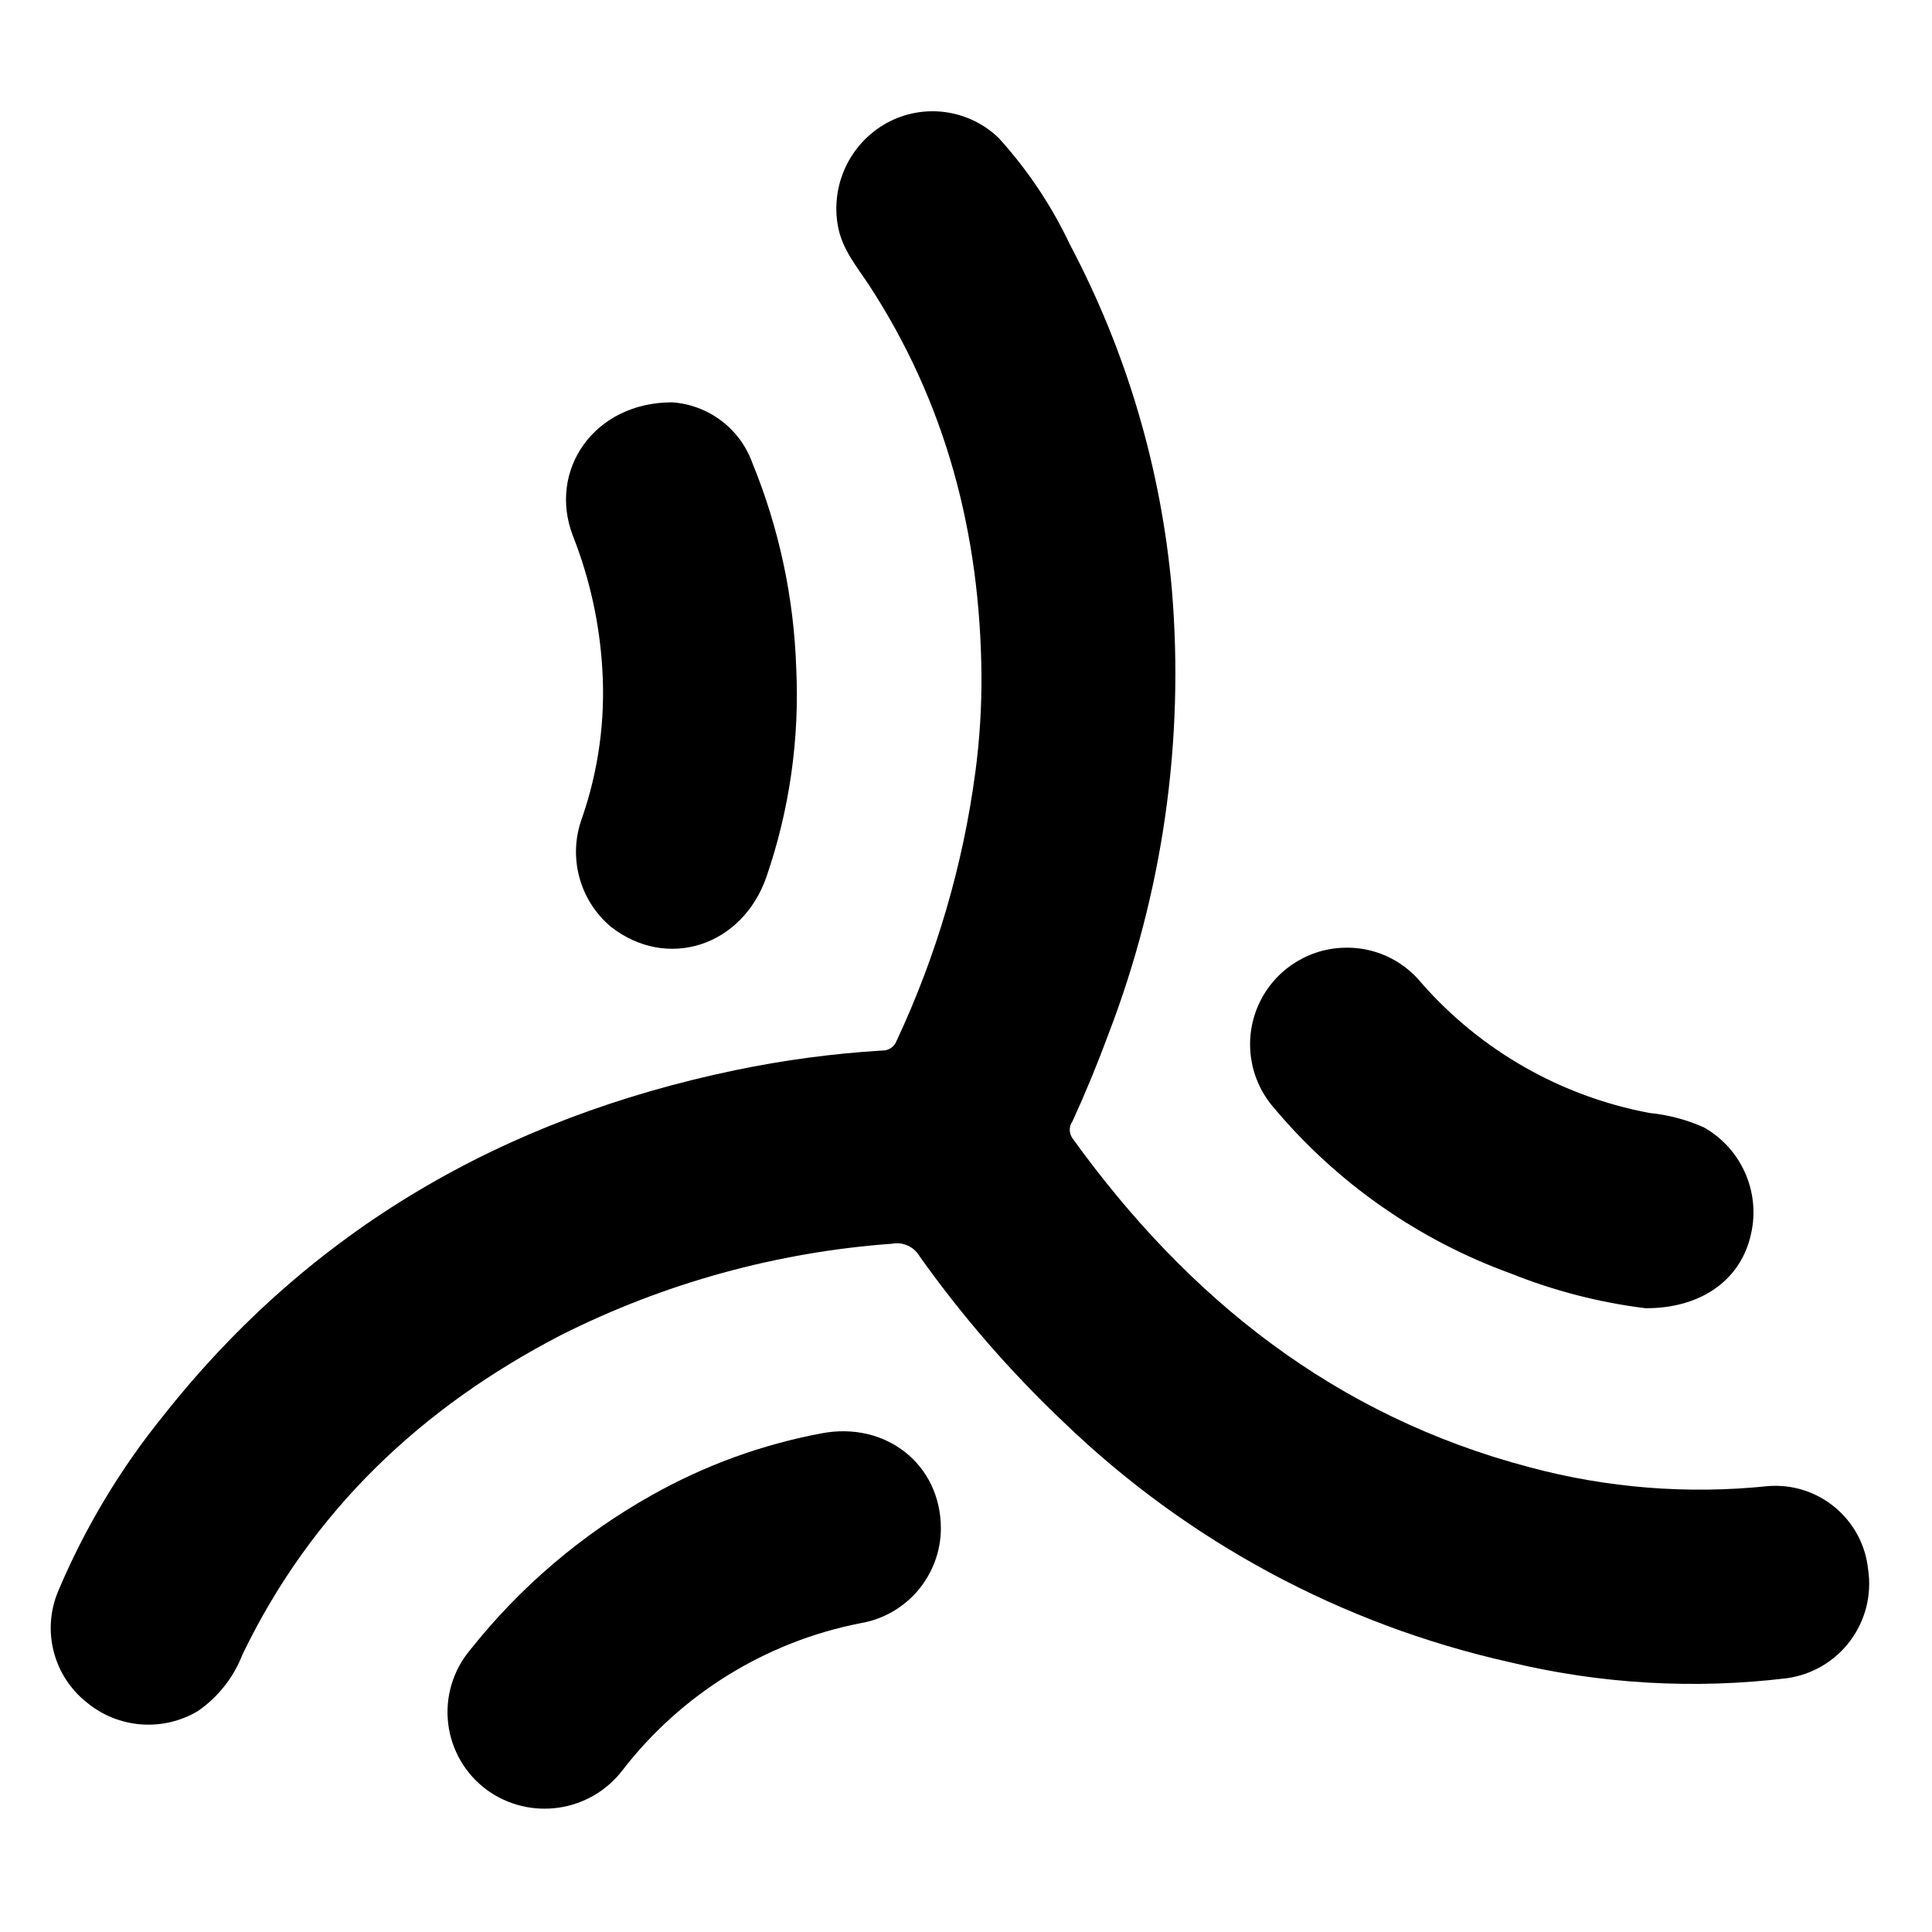
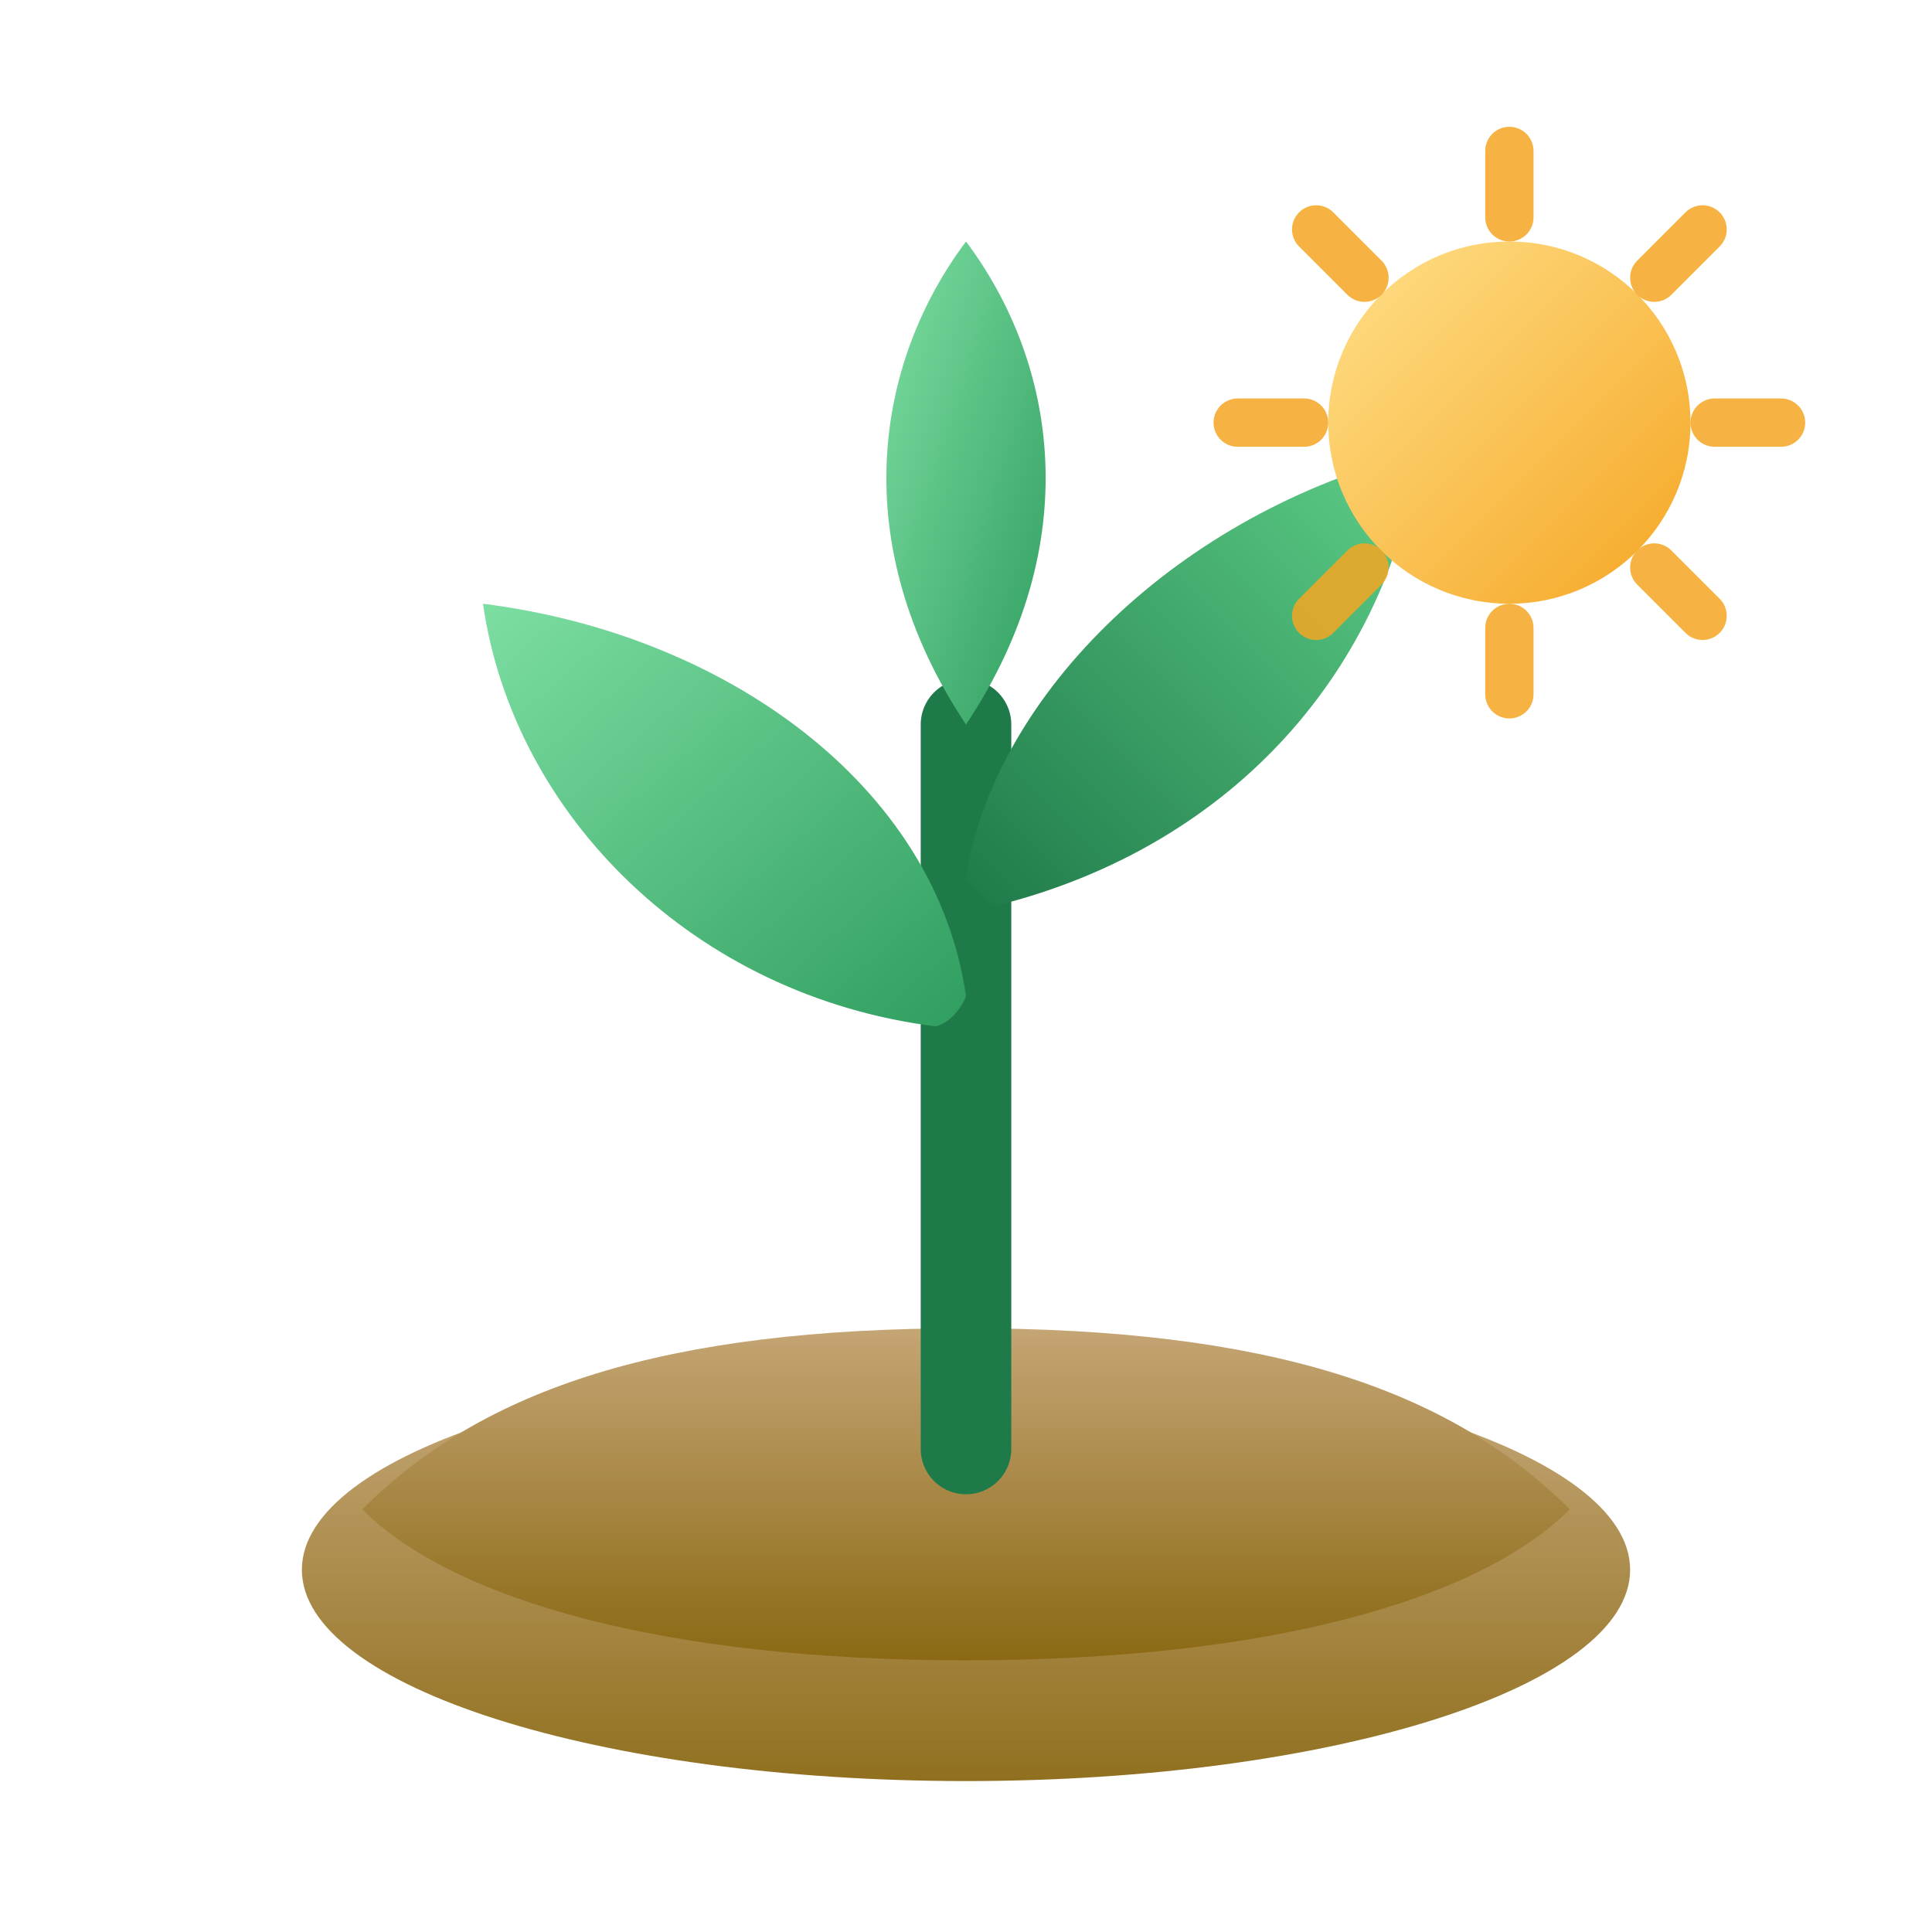
- <svg xmlns="http://www.w3.org/2000/svg" viewBox="0 0 160 160">
-   <path d="M81.28 55.9c-.1-11.67-2.93-22.55-9.37-32.38-1-1.5-2.14-2.86-2.5-4.71a8.1 8.1 0 014-8.61 7.89 7.89 0 019.3 1.23 35.999 35.999 0 015.9 8.83 75.18 75.18 0 018.44 28.58 83.211 83.211 0 01-5.23 36.74 102.983 102.983 0 01-3 7.28 1.2 1.2 0 000 1.41c9.58 13.3 21.76 23 37.85 27.24a54.37 54.37 0 0019.68 1.57 7.72 7.72 0 018.36 6.9 7.903 7.903 0 01-6.7 9 64.744 64.744 0 01-23-1.33 77.68 77.68 0 01-36.93-19.88 93.628 93.628 0 01-11.91-13.71 2.18 2.18 0 00-2.3-1.06 72.744 72.744 0 00-27.38 7.55c-11.6 6-20.67 14.58-26.4 26.45a10.134 10.134 0 01-3.7 4.7 8 8 0 01-9.19-.7 7.86 7.86 0 01-2.36-9.28 60.324 60.324 0 018.72-14.52c12.2-15.43 28.21-24.59 47.32-28.57A85.085 85.085 0 0173.07 87c.524.015 1-.307 1.18-.8a76.06 76.06 0 006.53-22.3c.351-2.652.518-5.325.5-8z" fill="currentColor" />
-   <path d="M136.26 108.34a44.742 44.742 0 01-11.13-2.87 46.108 46.108 0 01-19.66-13.76 8 8 0 015.72-13.22 7.93 7.93 0 016.54 2.93 33.27 33.27 0 0018.87 10.75c1.546.155 3.058.553 4.48 1.18a8.08 8.08 0 013.84 9.21c-.92 3.52-4.13 5.81-8.66 5.78zm-80.6-75.02a7.61 7.61 0 016.64 5 49.139 49.139 0 013.64 17 46.33 46.33 0 01-2.46 17.28c-2 5.77-8.24 7.79-12.89 4.15a8.1 8.1 0 01-2.39-9 31.679 31.679 0 001.68-12.36 35.77 35.77 0 00-2.43-11c-2.1-5.45 1.75-11.07 8.21-11.07zm22.26 93.25a8 8 0 01-6.68 7.86 32.88 32.88 0 00-19.7 12.19 8.13 8.13 0 01-11.21 1.62 8 8 0 01-1.41-11.58A51.043 51.043 0 0154 123.81a45.842 45.842 0 0114-5.1c5.35-1.04 9.91 2.56 9.92 7.86z" fill="currentColor" />
+ <svg xmlns="http://www.w3.org/2000/svg" viewBox="0 0 64 64">
+   <defs>
+     <linearGradient id="a" x1="0%" y1="0%" x2="100%" y2="100%">
+       <stop offset="0%" stop-color="#7ddea2" />
+       <stop offset="100%" stop-color="#2f9e5f" />
+     </linearGradient>
+     <linearGradient id="b" x1="100%" y1="0%" x2="0%" y2="100%">
+       <stop offset="0%" stop-color="#5ecf88" />
+       <stop offset="100%" stop-color="#1f7a4a" />
+     </linearGradient>
+     <linearGradient id="c" x1="0%" y1="0%" x2="0%" y2="100%">
+       <stop offset="0%" stop-color="#c4a574" />
+       <stop offset="100%" stop-color="#8b6914" />
+     </linearGradient>
+     <linearGradient id="d" x1="0%" y1="0%" x2="100%" y2="100%">
+       <stop offset="0%" stop-color="#ffe08a" />
+       <stop offset="100%" stop-color="#f5a623" />
+     </linearGradient>
+   </defs>
+   <ellipse cx="32" cy="52" rx="22" ry="7" fill="url(#c)" opacity=".95" />
+   <path d="M12 50c4-4 10-6 20-6s16 2 20 6c-3 3-10 5-20 5s-17-2-20-5z" fill="url(#c)" />
+   <path d="M32 48V24" stroke="#1f7a4a" stroke-width="3" stroke-linecap="round" fill="none" />
+   <path d="M31 34c-8-1-14-7-15-14 8 1 15 6 16 13-.2.5-.6.9-1 1z" fill="url(#a)" />
+   <path d="M33 30c8-2 13-8 14-15-8 2-14 8-15 14 .2.5.6.9 1 1z" fill="url(#b)" />
+   <path d="M32 24c-4-6-3-12 0-16 3 4 4 10 0 16z" fill="url(#a)" />
+   <circle cx="50" cy="14" r="6" fill="url(#d)" />
+   <g stroke="#f5a623" stroke-width="1.6" stroke-linecap="round" opacity=".85">
+     <path d="M50 5v2.2" />
+     <path d="M50 20.8V23" />
+     <path d="M41 14h2.2" />
+     <path d="M56.8 14H59" />
+     <path d="M43.6 7.6l1.6 1.6" />
+     <path d="M54.8 18.8l1.6 1.6" />
+     <path d="M54.8 9.2l1.6-1.6" />
+     <path d="M43.6 20.4l1.6-1.6" />
+   </g>
</svg>
